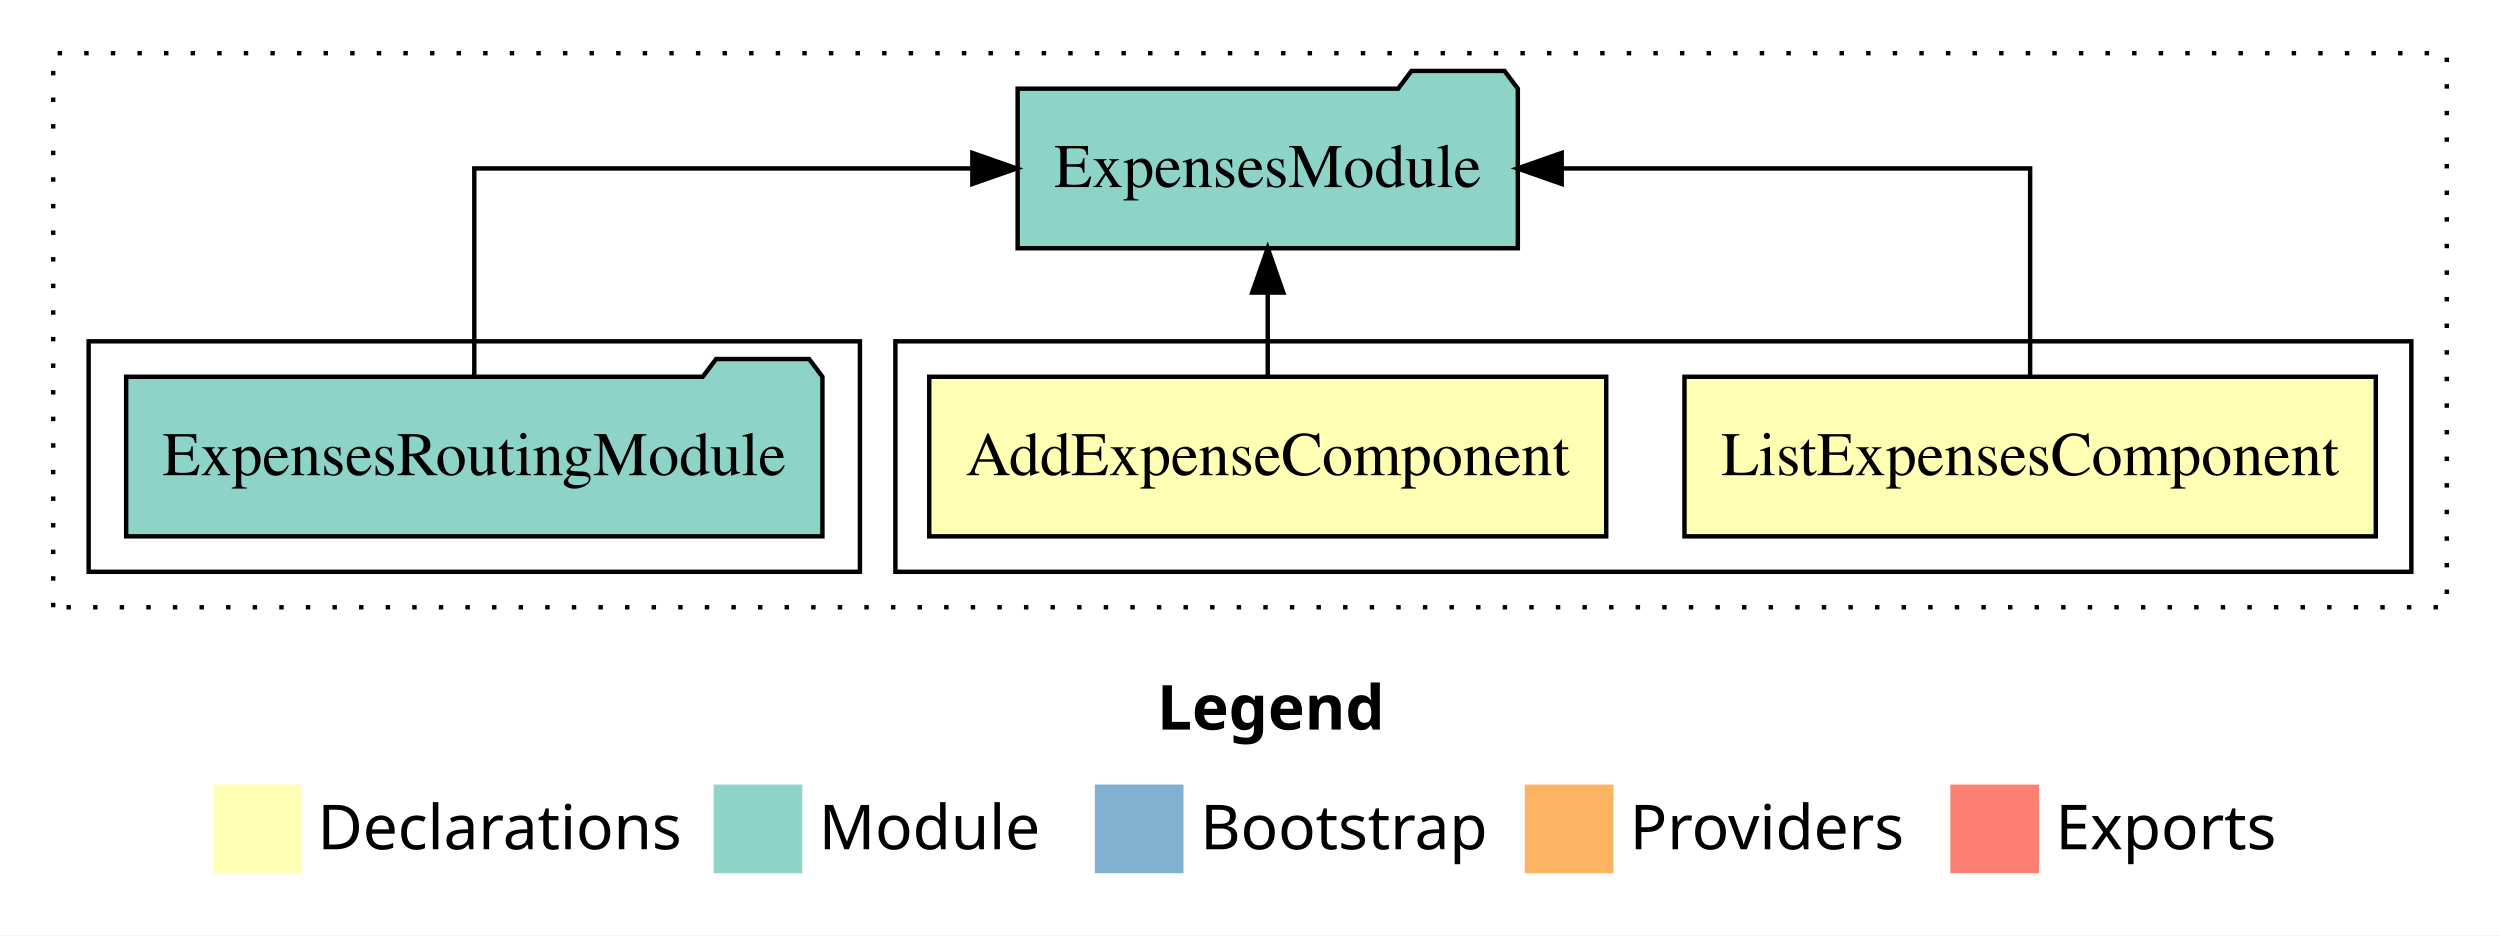
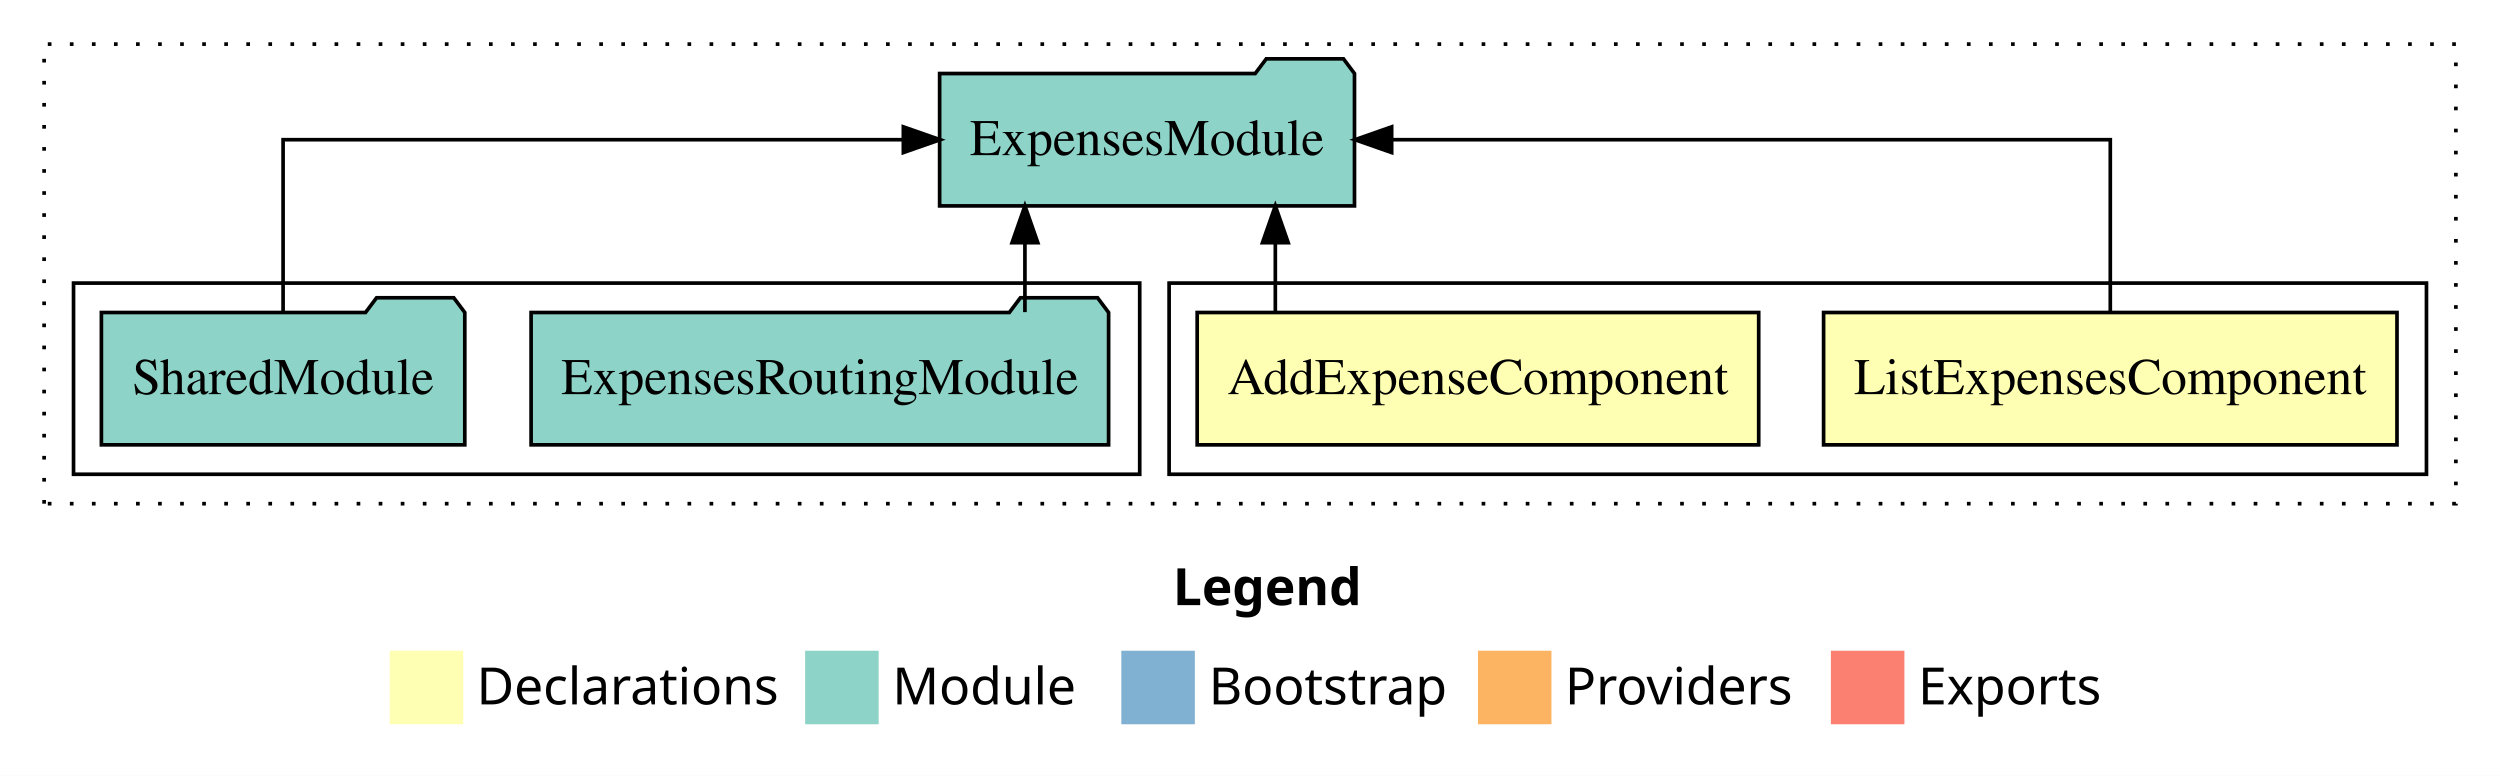
- <svg xmlns="http://www.w3.org/2000/svg" width="564pt" height="211pt" viewBox="0.00 0.00 564.00 211.00">
+ <svg xmlns="http://www.w3.org/2000/svg" width="680pt" height="211pt" viewBox="0.00 0.00 680.00 211.00">
  <g id="graph0" class="graph" transform="scale(1 1) rotate(0) translate(4 207)">
-     <polygon fill="#ffffff" stroke="transparent" points="-4,4 -4,-207 560,-207 560,4 -4,4" />
-     <text text-anchor="start" x="257.009" y="-42.4" font-family="sans-serif" font-weight="bold" font-size="14.00" fill="#000000">Legend</text>
-     <polygon fill="#ffffb3" stroke="transparent" points="44,-10 44,-30 64,-30 64,-10 44,-10" />
-     <text text-anchor="start" x="67.629" y="-15.4" font-family="sans-serif" font-size="14.00" fill="#000000">  Declarations</text>
-     <polygon fill="#8dd3c7" stroke="transparent" points="157,-10 157,-30 177,-30 177,-10 157,-10" />
-     <text text-anchor="start" x="180.725" y="-15.4" font-family="sans-serif" font-size="14.00" fill="#000000">  Module</text>
-     <polygon fill="#80b1d3" stroke="transparent" points="243,-10 243,-30 263,-30 263,-10 243,-10" />
-     <text text-anchor="start" x="266.781" y="-15.4" font-family="sans-serif" font-size="14.00" fill="#000000">  Bootstrap</text>
-     <polygon fill="#fdb462" stroke="transparent" points="340,-10 340,-30 360,-30 360,-10 340,-10" />
-     <text text-anchor="start" x="363.673" y="-15.4" font-family="sans-serif" font-size="14.00" fill="#000000">  Providers</text>
-     <polygon fill="#fb8072" stroke="transparent" points="436,-10 436,-30 456,-30 456,-10 436,-10" />
-     <text text-anchor="start" x="459.726" y="-15.4" font-family="sans-serif" font-size="14.00" fill="#000000">  Exports</text>
+     <polygon fill="#ffffff" stroke="transparent" points="-4,4 -4,-207 676,-207 676,4 -4,4" />
+     <text text-anchor="start" x="315.009" y="-42.4" font-family="sans-serif" font-weight="bold" font-size="14.00" fill="#000000">Legend</text>
+     <polygon fill="#ffffb3" stroke="transparent" points="102,-10 102,-30 122,-30 122,-10 102,-10" />
+     <text text-anchor="start" x="125.629" y="-15.4" font-family="sans-serif" font-size="14.00" fill="#000000">  Declarations</text>
+     <polygon fill="#8dd3c7" stroke="transparent" points="215,-10 215,-30 235,-30 235,-10 215,-10" />
+     <text text-anchor="start" x="238.725" y="-15.4" font-family="sans-serif" font-size="14.00" fill="#000000">  Module</text>
+     <polygon fill="#80b1d3" stroke="transparent" points="301,-10 301,-30 321,-30 321,-10 301,-10" />
+     <text text-anchor="start" x="324.781" y="-15.4" font-family="sans-serif" font-size="14.00" fill="#000000">  Bootstrap</text>
+     <polygon fill="#fdb462" stroke="transparent" points="398,-10 398,-30 418,-30 418,-10 398,-10" />
+     <text text-anchor="start" x="421.673" y="-15.4" font-family="sans-serif" font-size="14.00" fill="#000000">  Providers</text>
+     <polygon fill="#fb8072" stroke="transparent" points="494,-10 494,-30 514,-30 514,-10 494,-10" />
+     <text text-anchor="start" x="517.726" y="-15.4" font-family="sans-serif" font-size="14.00" fill="#000000">  Exports</text>
    <g id="clust1" class="cluster">
-       <polygon fill="none" stroke="#000000" stroke-dasharray="1,5" points="8,-70 8,-195 548,-195 548,-70 8,-70" />
+       <polygon fill="none" stroke="#000000" stroke-dasharray="1,5" points="8,-70 8,-195 664,-195 664,-70 8,-70" />
    </g>
    <g id="clust2" class="cluster">
-       <polygon fill="none" stroke="#000000" points="198,-78 198,-130 540,-130 540,-78 198,-78" />
+       <polygon fill="none" stroke="#000000" points="314,-78 314,-130 656,-130 656,-78 314,-78" />
    </g>
    <g id="clust5" class="cluster">
-       <polygon fill="none" stroke="#000000" points="16,-78 16,-130 190,-130 190,-78 16,-78" />
+       <polygon fill="none" stroke="#000000" points="16,-78 16,-130 306,-130 306,-78 16,-78" />
    </g>
    <g id="node1" class="node">
-       <polygon fill="#ffffb3" stroke="#000000" points="531.982,-122 376.018,-122 376.018,-86 531.982,-86 531.982,-122" />
-       <text text-anchor="middle" x="454" y="-99.8" font-family="Times,serif" font-size="14.00" fill="#000000">ListExpensesComponent</text>
+       <polygon fill="#ffffb3" stroke="#000000" points="647.982,-122 492.018,-122 492.018,-86 647.982,-86 647.982,-122" />
+       <text text-anchor="middle" x="570" y="-99.8" font-family="Times,serif" font-size="14.00" fill="#000000">ListExpensesComponent</text>
    </g>
    <g id="node3" class="node">
-       <polygon fill="#8dd3c7" stroke="#000000" points="338.422,-187 335.422,-191 314.422,-191 311.422,-187 225.578,-187 225.578,-151 338.422,-151 338.422,-187" />
-       <text text-anchor="middle" x="282" y="-164.8" font-family="Times,serif" font-size="14.00" fill="#000000">ExpensesModule</text>
+       <polygon fill="#8dd3c7" stroke="#000000" points="364.422,-187 361.422,-191 340.422,-191 337.422,-187 251.578,-187 251.578,-151 364.422,-151 364.422,-187" />
+       <text text-anchor="middle" x="308" y="-164.8" font-family="Times,serif" font-size="14.00" fill="#000000">ExpensesModule</text>
    </g>
    <g id="edge1" class="edge">
-       <path fill="none" stroke="#000000" d="M454,-122.106C454,-141.339 454,-169 454,-169 454,-169 348.319,-169 348.319,-169" />
-       <polygon fill="#000000" stroke="#000000" points="348.319,-165.5 338.319,-169 348.319,-172.5 348.319,-165.5" />
+       <path fill="none" stroke="#000000" d="M570,-122.106C570,-141.339 570,-169 570,-169 570,-169 374.527,-169 374.527,-169" />
+       <polygon fill="#000000" stroke="#000000" points="374.528,-165.5 364.527,-169 374.527,-172.5 374.528,-165.5" />
    </g>
    <g id="node2" class="node">
-       <polygon fill="#ffffb3" stroke="#000000" points="358.365,-122 205.635,-122 205.635,-86 358.365,-86 358.365,-122" />
-       <text text-anchor="middle" x="282" y="-99.8" font-family="Times,serif" font-size="14.00" fill="#000000">AddExpenseComponent</text>
+       <polygon fill="#ffffb3" stroke="#000000" points="474.365,-122 321.635,-122 321.635,-86 474.365,-86 474.365,-122" />
+       <text text-anchor="middle" x="398" y="-99.8" font-family="Times,serif" font-size="14.00" fill="#000000">AddExpenseComponent</text>
    </g>
    <g id="edge2" class="edge">
-       <path fill="none" stroke="#000000" d="M282,-122.106C282,-122.106 282,-140.991 282,-140.991" />
-       <polygon fill="#000000" stroke="#000000" points="278.5,-140.991 282,-150.991 285.5,-140.991 278.5,-140.991" />
+       <path fill="none" stroke="#000000" d="M342.889,-122.106C342.889,-122.106 342.889,-140.991 342.889,-140.991" />
+       <polygon fill="#000000" stroke="#000000" points="339.389,-140.991 342.889,-150.991 346.389,-140.991 339.389,-140.991" />
    </g>
    <g id="node4" class="node">
-       <polygon fill="#8dd3c7" stroke="#000000" points="181.539,-122 178.539,-126 157.539,-126 154.539,-122 24.461,-122 24.461,-86 181.539,-86 181.539,-122" />
-       <text text-anchor="middle" x="103" y="-99.8" font-family="Times,serif" font-size="14.00" fill="#000000">ExpensesRoutingModule</text>
+       <polygon fill="#8dd3c7" stroke="#000000" points="297.539,-122 294.539,-126 273.539,-126 270.539,-122 140.461,-122 140.461,-86 297.539,-86 297.539,-122" />
+       <text text-anchor="middle" x="219" y="-99.8" font-family="Times,serif" font-size="14.00" fill="#000000">ExpensesRoutingModule</text>
    </g>
    <g id="edge3" class="edge">
-       <path fill="none" stroke="#000000" d="M103,-122.106C103,-141.339 103,-169 103,-169 103,-169 215.363,-169 215.363,-169" />
-       <polygon fill="#000000" stroke="#000000" points="215.363,-172.5 225.363,-169 215.363,-165.5 215.363,-172.5" />
+       <path fill="none" stroke="#000000" d="M274.779,-122.106C274.779,-122.106 274.779,-140.991 274.779,-140.991" />
+       <polygon fill="#000000" stroke="#000000" points="271.279,-140.991 274.779,-150.991 278.279,-140.991 271.279,-140.991" />
+     </g>
+     <g id="node5" class="node">
+       <polygon fill="#8dd3c7" stroke="#000000" points="122.423,-122 119.423,-126 98.423,-126 95.423,-122 23.577,-122 23.577,-86 122.423,-86 122.423,-122" />
+       <text text-anchor="middle" x="73" y="-99.8" font-family="Times,serif" font-size="14.00" fill="#000000">SharedModule</text>
+     </g>
+     <g id="edge4" class="edge">
+       <path fill="none" stroke="#000000" d="M73,-122.106C73,-141.339 73,-169 73,-169 73,-169 241.712,-169 241.712,-169" />
+       <polygon fill="#000000" stroke="#000000" points="241.712,-172.5 251.712,-169 241.712,-165.5 241.712,-172.5" />
    </g>
  </g>
</svg>
